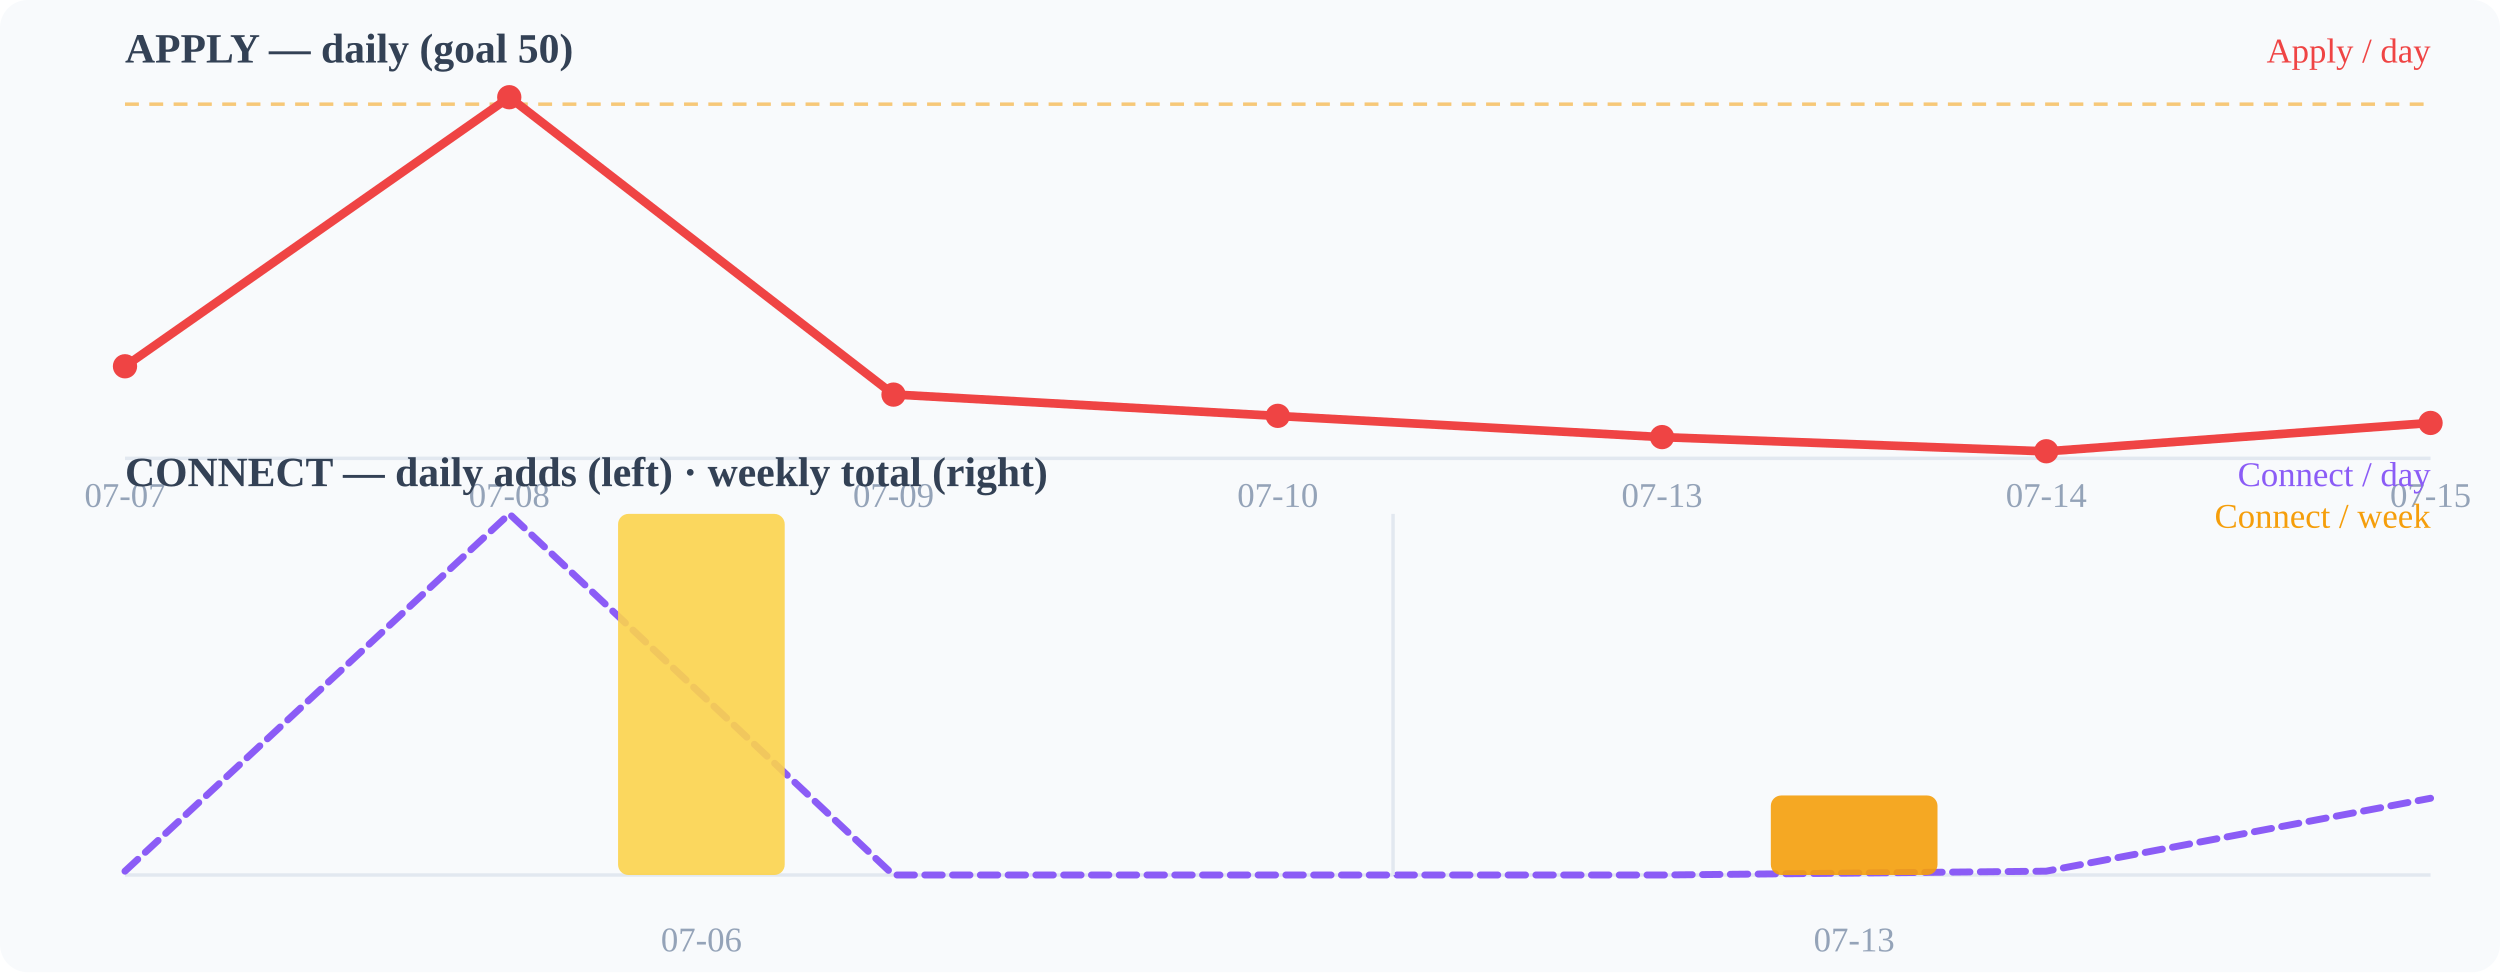
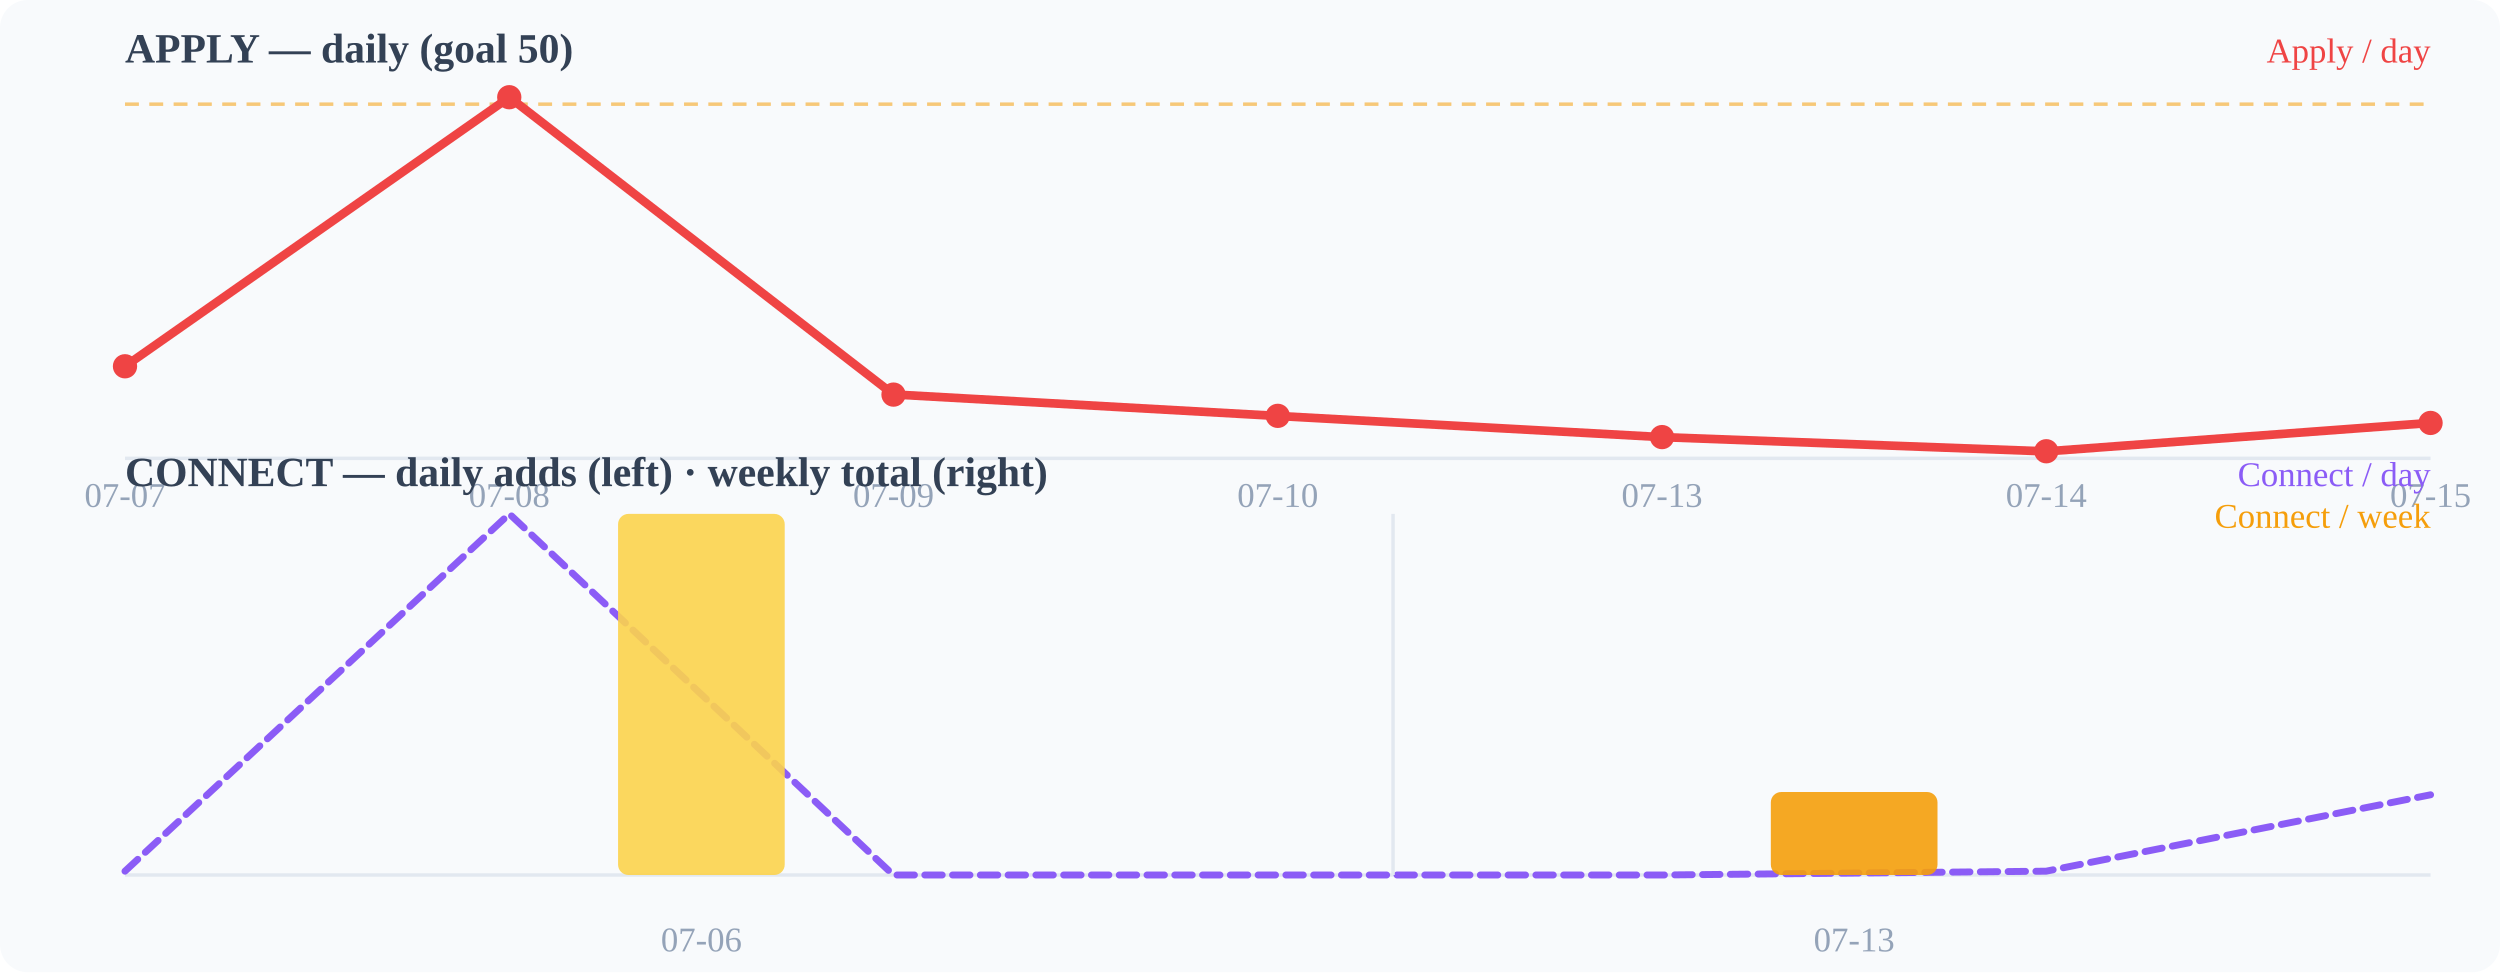
<svg xmlns="http://www.w3.org/2000/svg" width="720" height="280" viewBox="0 0 720 280">
  <rect width="720" height="280" fill="#f8fafc" rx="8" />
  <text x="36" y="18" font-size="12" font-weight="600" fill="#334155">APPLY — daily (goal 50)</text>
  <line x1="36" y1="132" x2="700" y2="132" stroke="#e2e8f0" stroke-width="1" />
  <line x1="36" y1="30.0" x2="700" y2="30.0" stroke="#f59e0b" stroke-width="1" stroke-dasharray="4 3" opacity="0.55" />
  <polyline points="36.0,105.5 146.7,28.0 257.3,113.6 368.0,119.8 478.7,125.9 589.3,130.0 700.0,121.8" fill="none" stroke="#ef4444" stroke-width="2.5" stroke-linecap="round" stroke-linejoin="round" />
  <circle cx="36" cy="105.49" r="3.5" fill="#ef4444" />
  <circle cx="146.667" cy="28" r="3.5" fill="#ef4444" />
  <circle cx="257.333" cy="113.647" r="3.5" fill="#ef4444" />
  <circle cx="368" cy="119.765" r="3.5" fill="#ef4444" />
  <circle cx="478.667" cy="125.882" r="3.5" fill="#ef4444" />
  <circle cx="589.333" cy="129.961" r="3.5" fill="#ef4444" />
  <circle cx="700" cy="121.804" r="3.5" fill="#ef4444" />
  <text x="36" y="146" font-size="10" fill="#94a3b8" text-anchor="middle">07-07</text>
  <text x="146.667" y="146" font-size="10" fill="#94a3b8" text-anchor="middle">07-08</text>
  <text x="257.333" y="146" font-size="10" fill="#94a3b8" text-anchor="middle">07-09</text>
  <text x="368" y="146" font-size="10" fill="#94a3b8" text-anchor="middle">07-10</text>
  <text x="478.667" y="146" font-size="10" fill="#94a3b8" text-anchor="middle">07-13</text>
  <text x="589.333" y="146" font-size="10" fill="#94a3b8" text-anchor="middle">07-14</text>
  <text x="700" y="146" font-size="10" fill="#94a3b8" text-anchor="middle">07-15</text>
  <text x="36" y="140" font-size="12" font-weight="600" fill="#334155">CONNECT — daily adds (left) · weekly total (right)</text>
  <line x1="36" y1="252" x2="700" y2="252" stroke="#e2e8f0" stroke-width="1" />
-   <polyline points="36.0,250.9 146.7,148.0 257.3,252.0 368.0,252.0 478.7,252.0 589.3,250.9 700.0,229.9" fill="none" stroke="#8b5cf6" stroke-width="2" stroke-linecap="round" stroke-linejoin="round" stroke-dasharray="5 3" />
+   <polyline points="36.0,250.9 146.7,148.0 257.3,252.0 368.0,252.0 478.7,252.0 589.3,250.9 700.0,228.9" fill="none" stroke="#8b5cf6" stroke-width="2" stroke-linecap="round" stroke-linejoin="round" stroke-dasharray="5 3" />
  <rect x="178.0" y="148.0" width="48" height="104.0" rx="3" fill="#fcd34d" opacity="0.9" />
-   <rect x="510.0" y="229.1" width="48" height="22.9" rx="3" fill="#f59e0b" opacity="0.9" />
+   <rect x="510.0" y="228.1" width="48" height="23.9" rx="3" fill="#f59e0b" opacity="0.9" />
  <line x1="401.2" y1="148" x2="401.2" y2="252" stroke="#e2e8f0" stroke-width="1" />
  <text x="202" y="274" font-size="10" fill="#94a3b8" text-anchor="middle">07-06</text>
  <text x="534" y="274" font-size="10" fill="#94a3b8" text-anchor="middle">07-13</text>
  <text x="700" y="18" font-size="10" fill="#ef4444" text-anchor="end">Apply / day</text>
  <text x="700" y="140" font-size="10" fill="#8b5cf6" text-anchor="end">Connect / day</text>
  <text x="700" y="152" font-size="10" fill="#f59e0b" text-anchor="end">Connect / week</text>
</svg>
